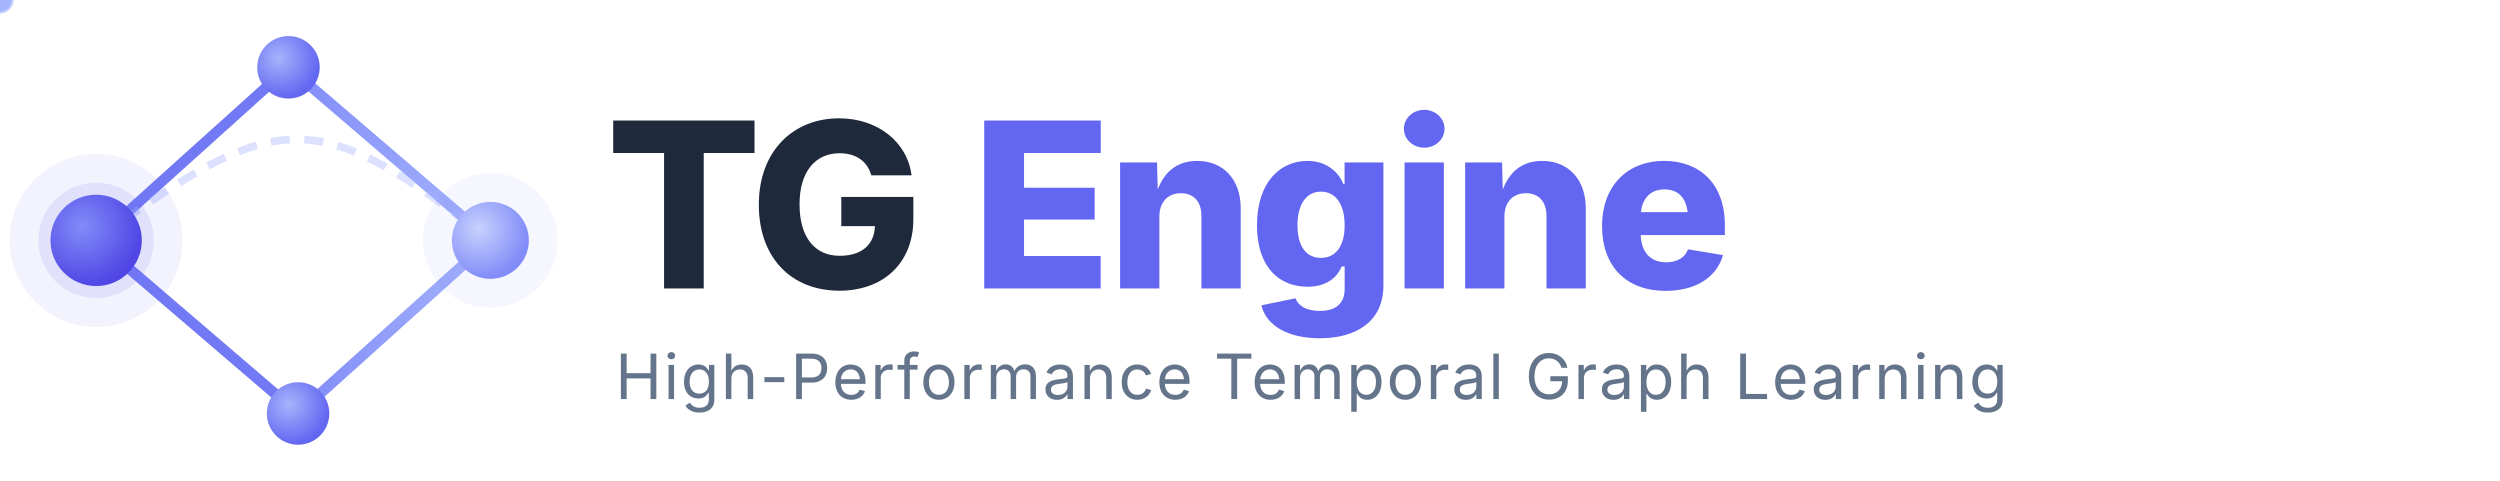
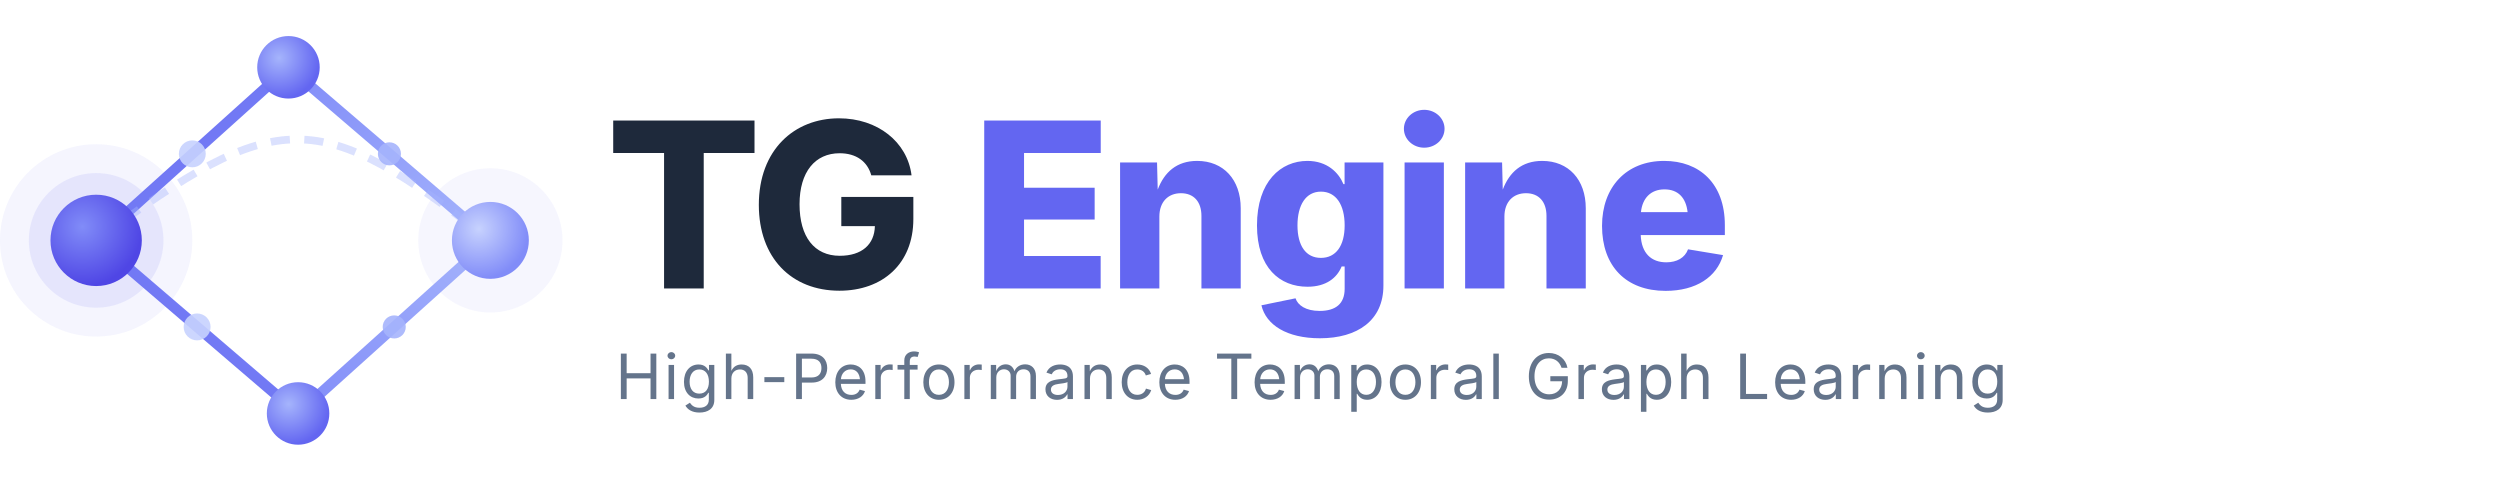
<svg xmlns="http://www.w3.org/2000/svg" viewBox="0 0 520 100">
  <defs>
-     <style>
-       @keyframes pulse-hub {
-         0%, 100% { r: 18; opacity: 0.08; }
-         50%       { r: 26; opacity: 0.02; }
-       }
-       @keyframes pulse-hub2 {
-         0%, 100% { r: 12; opacity: 0.13; }
-         50%       { r: 17; opacity: 0.04; }
-       }
-       @keyframes pulse-dst {
-         0%, 100% { r: 14; opacity: 0.06; }
-         50%       { r: 20; opacity: 0.02; }
-       }
-       @keyframes travel1 {
-         0%   { offset-distance: 0%;   opacity: 0; }
-         5%   { opacity: 1; }
-         95%  { opacity: 1; }
-         100% { offset-distance: 100%; opacity: 0; }
-       }
-       @keyframes travel2 {
-         0%   { offset-distance: 0%;   opacity: 0; }
-         5%   { opacity: 1; }
-         95%  { opacity: 1; }
-         100% { offset-distance: 100%; opacity: 0; }
-       }
-       .ring1 { animation: pulse-hub  2.8s ease-in-out infinite; }
-       .ring2 { animation: pulse-hub2 2.8s ease-in-out infinite 0.4s; }
-       .ring3 { animation: pulse-dst  3.2s ease-in-out infinite 1.4s; }
-       .dot1  {
-         offset-path: path('M 20,50 L 60,14');
-         offset-rotate: 0deg;
-         animation: travel1 1.9s linear infinite 0s;
-       }
-       .dot2  {
-         offset-path: path('M 20,50 L 62,86');
-         offset-rotate: 0deg;
-         animation: travel1 2.2s linear infinite 0.5s;
-       }
-       .dot3  {
-         offset-path: path('M 60,14 L 102,50');
-         offset-rotate: 0deg;
-         animation: travel2 1.8s linear infinite 0.9s;
-       }
-       .dot4  {
-         offset-path: path('M 62,86 L 102,50');
-         offset-rotate: 0deg;
-         animation: travel2 2.0s linear infinite 1.3s;
-       }
-     </style>
    <linearGradient id="eg1" x1="0%" y1="0%" x2="100%" y2="100%">
      <stop offset="0%" stop-color="#6366f1" />
      <stop offset="100%" stop-color="#818cf8" />
    </linearGradient>
    <linearGradient id="eg2" x1="0%" y1="100%" x2="100%" y2="0%">
      <stop offset="0%" stop-color="#6366f1" />
      <stop offset="100%" stop-color="#818cf8" />
    </linearGradient>
    <linearGradient id="eg3" x1="0%" y1="0%" x2="100%" y2="100%">
      <stop offset="0%" stop-color="#818cf8" />
      <stop offset="100%" stop-color="#a5b4fc" />
    </linearGradient>
    <linearGradient id="eg4" x1="0%" y1="100%" x2="100%" y2="0%">
      <stop offset="0%" stop-color="#818cf8" />
      <stop offset="100%" stop-color="#a5b4fc" />
    </linearGradient>
    <radialGradient id="ng-hub" cx="35%" cy="35%" r="65%">
      <stop offset="0%" stop-color="#818cf8" />
      <stop offset="100%" stop-color="#4f46e5" />
    </radialGradient>
    <radialGradient id="ng-mid" cx="35%" cy="35%" r="65%">
      <stop offset="0%" stop-color="#a5b4fc" />
      <stop offset="100%" stop-color="#6366f1" />
    </radialGradient>
    <radialGradient id="ng-dst" cx="35%" cy="35%" r="65%">
      <stop offset="0%" stop-color="#c7d2fe" />
      <stop offset="100%" stop-color="#818cf8" />
    </radialGradient>
  </defs>
+   <circle cx="20" cy="50" r="20" fill="#6366f1" opacity="0.07" />
+   <circle cx="20" cy="50" r="14" fill="#6366f1" opacity="0.11" />
+   <circle cx="102" cy="50" r="15" fill="#6366f1" opacity="0.06" />
  <line x1="20" y1="50" x2="60" y2="14" stroke="url(#eg1)" stroke-width="2.2" stroke-linecap="round" />
  <line x1="20" y1="50" x2="62" y2="86" stroke="url(#eg2)" stroke-width="2.2" stroke-linecap="round" />
  <line x1="60" y1="14" x2="102" y2="50" stroke="url(#eg3)" stroke-width="2.2" stroke-linecap="round" />
  <line x1="62" y1="86" x2="102" y2="50" stroke="url(#eg4)" stroke-width="2.2" stroke-linecap="round" />
  <path d="M 20,50 C 58,22 66,22 102,50" fill="none" stroke="#a5b4fc" stroke-width="1.6" stroke-dasharray="4 3" opacity="0.4" />
-   <circle class="dot1" r="2.8" fill="#c7d2fe" />
-   <circle class="dot2" r="2.8" fill="#c7d2fe" />
-   <circle class="dot3" r="2.4" fill="#a5b4fc" />
-   <circle class="dot4" r="2.4" fill="#a5b4fc" />
-   <circle class="ring1" cx="20" cy="50" r="18" fill="#6366f1" opacity="0.08" />
-   <circle class="ring2" cx="20" cy="50" r="12" fill="#6366f1" opacity="0.13" />
+   <circle cx="40" cy="32" r="2.8" fill="#c7d2fe" opacity="0.9" />
+   <circle cx="41" cy="68" r="2.8" fill="#c7d2fe" opacity="0.9" />
+   <circle cx="81" cy="32" r="2.4" fill="#a5b4fc" opacity="0.9" />
+   <circle cx="82" cy="68" r="2.4" fill="#a5b4fc" opacity="0.9" />
  <circle cx="20" cy="50" r="9.5" fill="url(#ng-hub)" />
  <circle cx="60" cy="14" r="6.5" fill="url(#ng-mid)" />
  <circle cx="62" cy="86" r="6.5" fill="url(#ng-mid)" />
-   <circle class="ring3" cx="102" cy="50" r="14" fill="#6366f1" opacity="0.06" />
  <circle cx="102" cy="50" r="8" fill="url(#ng-dst)" />
  <text x="126" y="60" font-family="system-ui,-apple-system,BlinkMacSystemFont,'Segoe UI',sans-serif" font-size="48" font-weight="800" letter-spacing="-1" fill="#1e293b">TG</text>
  <text x="202" y="60" font-family="system-ui,-apple-system,BlinkMacSystemFont,'Segoe UI',sans-serif" font-size="48" font-weight="800" letter-spacing="-1" fill="#6366f1">Engine</text>
  <text x="128" y="83" font-family="system-ui,-apple-system,BlinkMacSystemFont,'Segoe UI',sans-serif" font-size="13" letter-spacing="0.4" fill="#64748b">High-Performance Temporal Graph Learning</text>
</svg>
